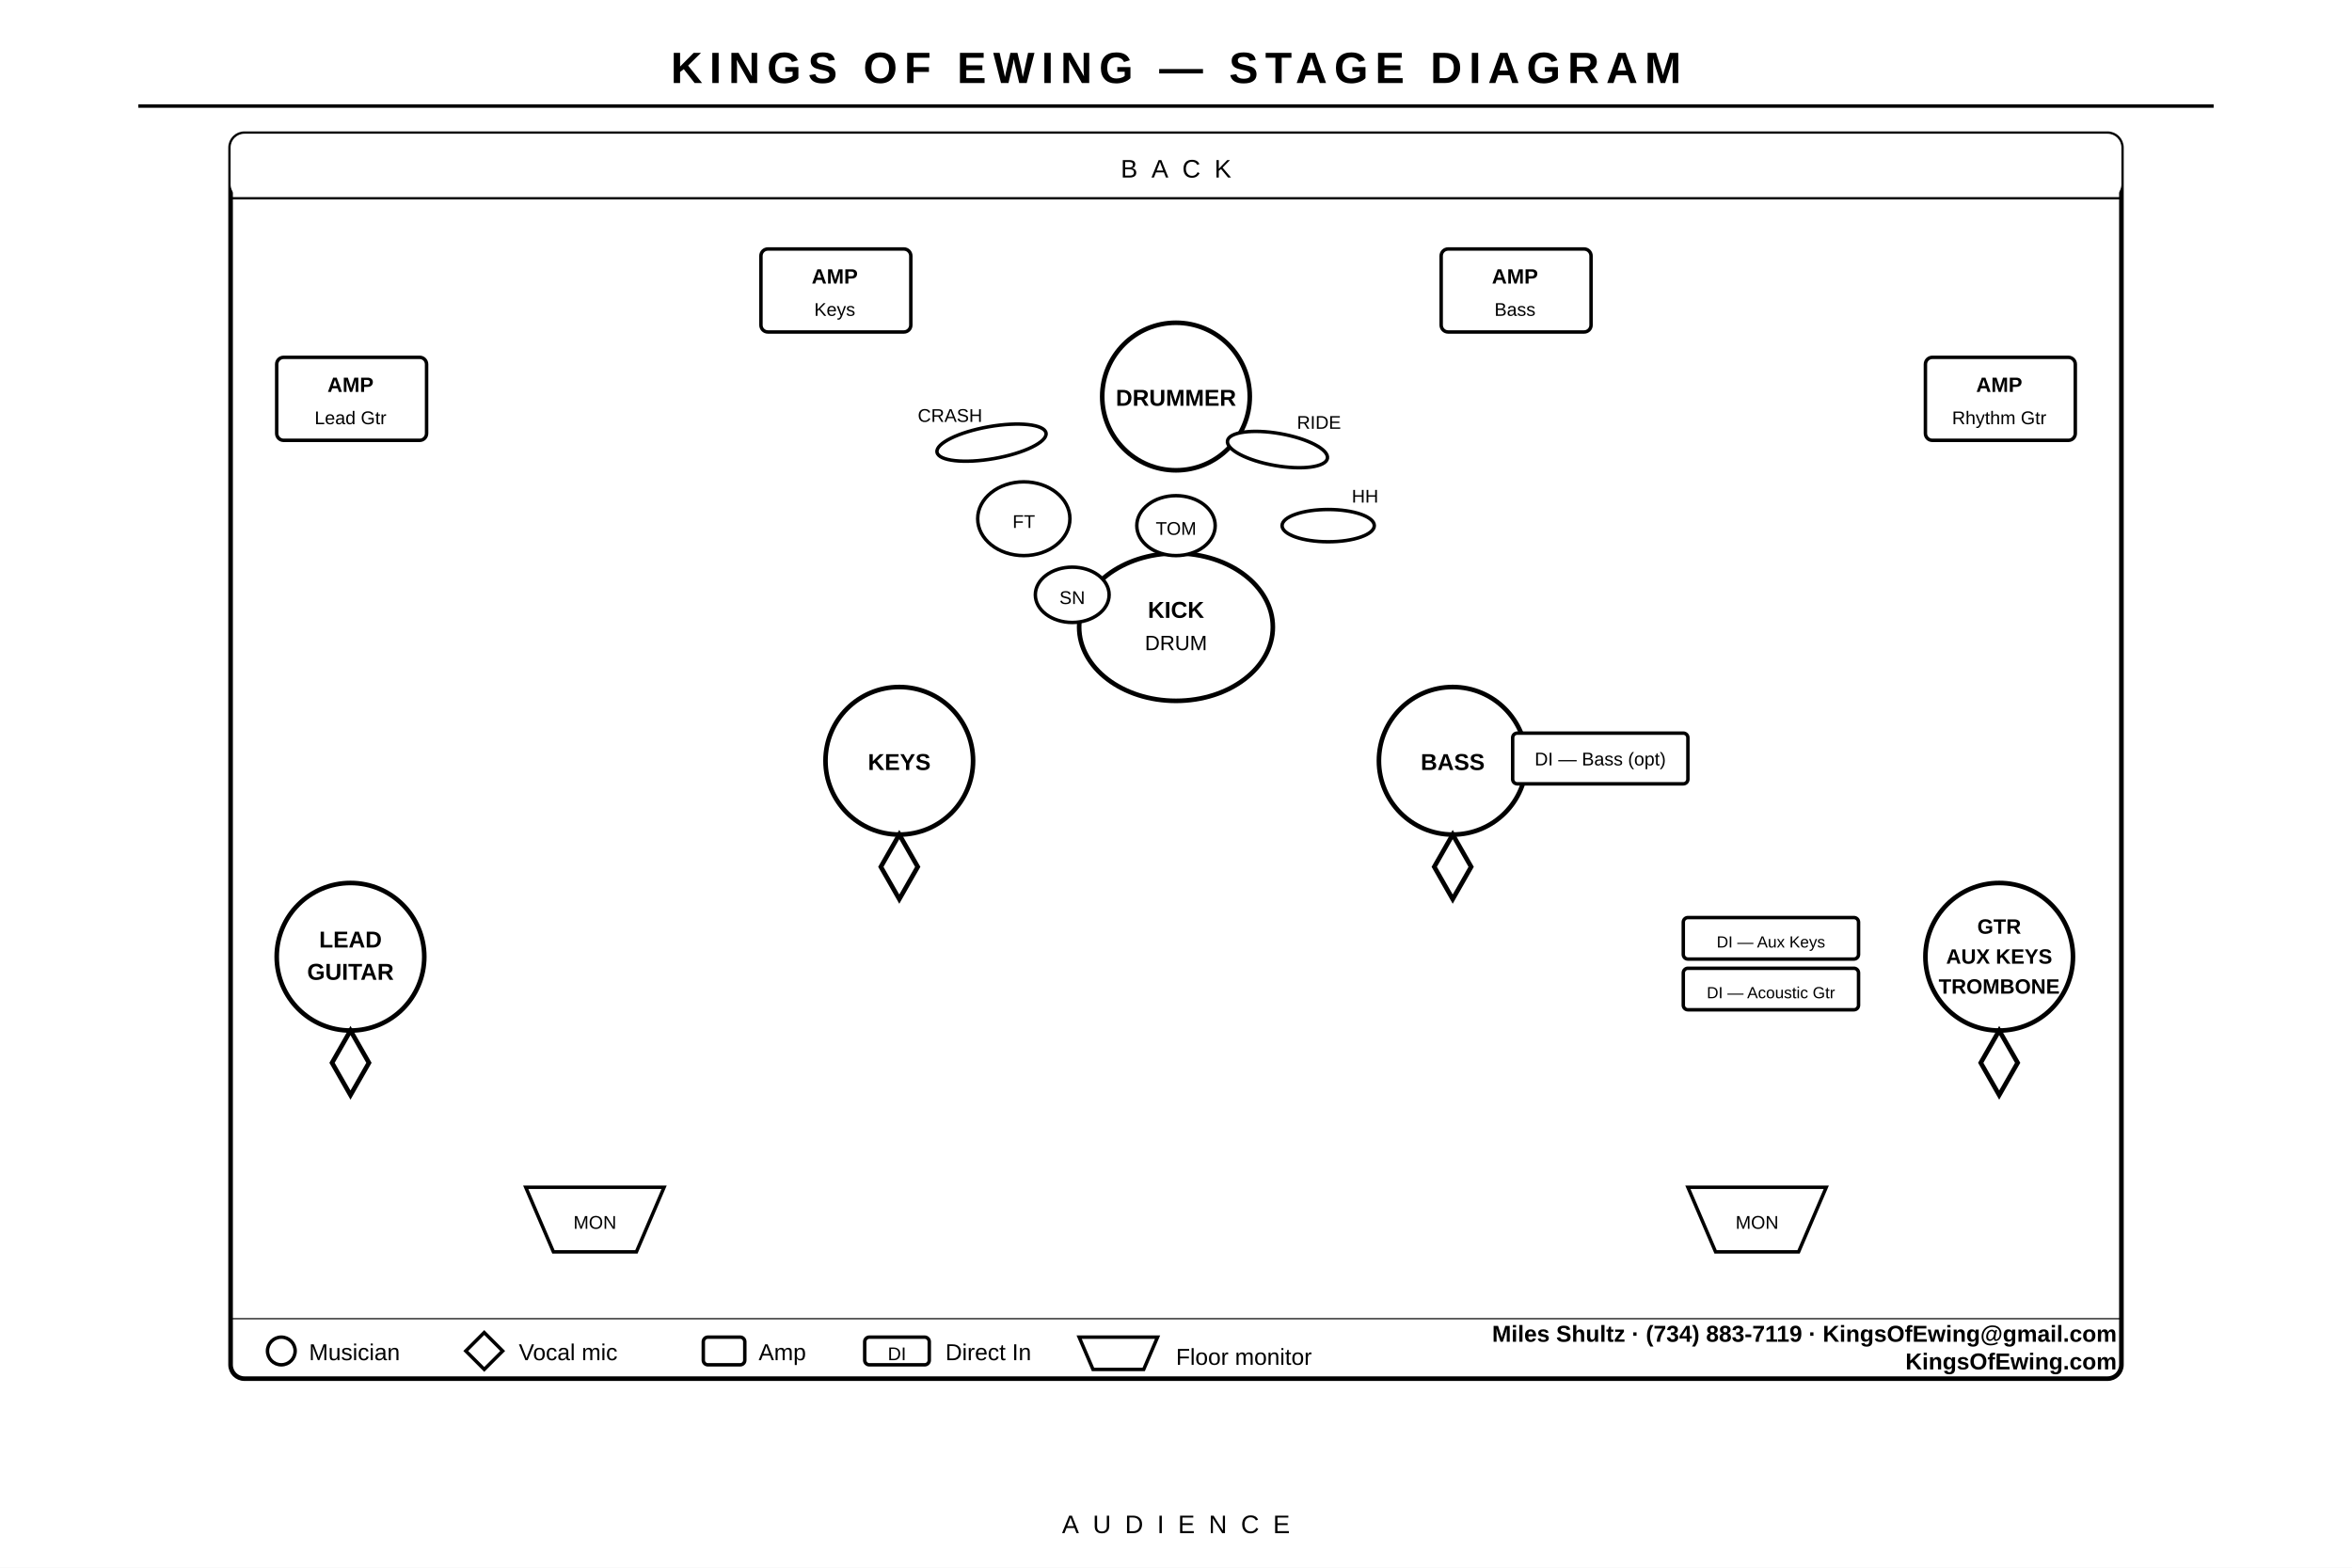
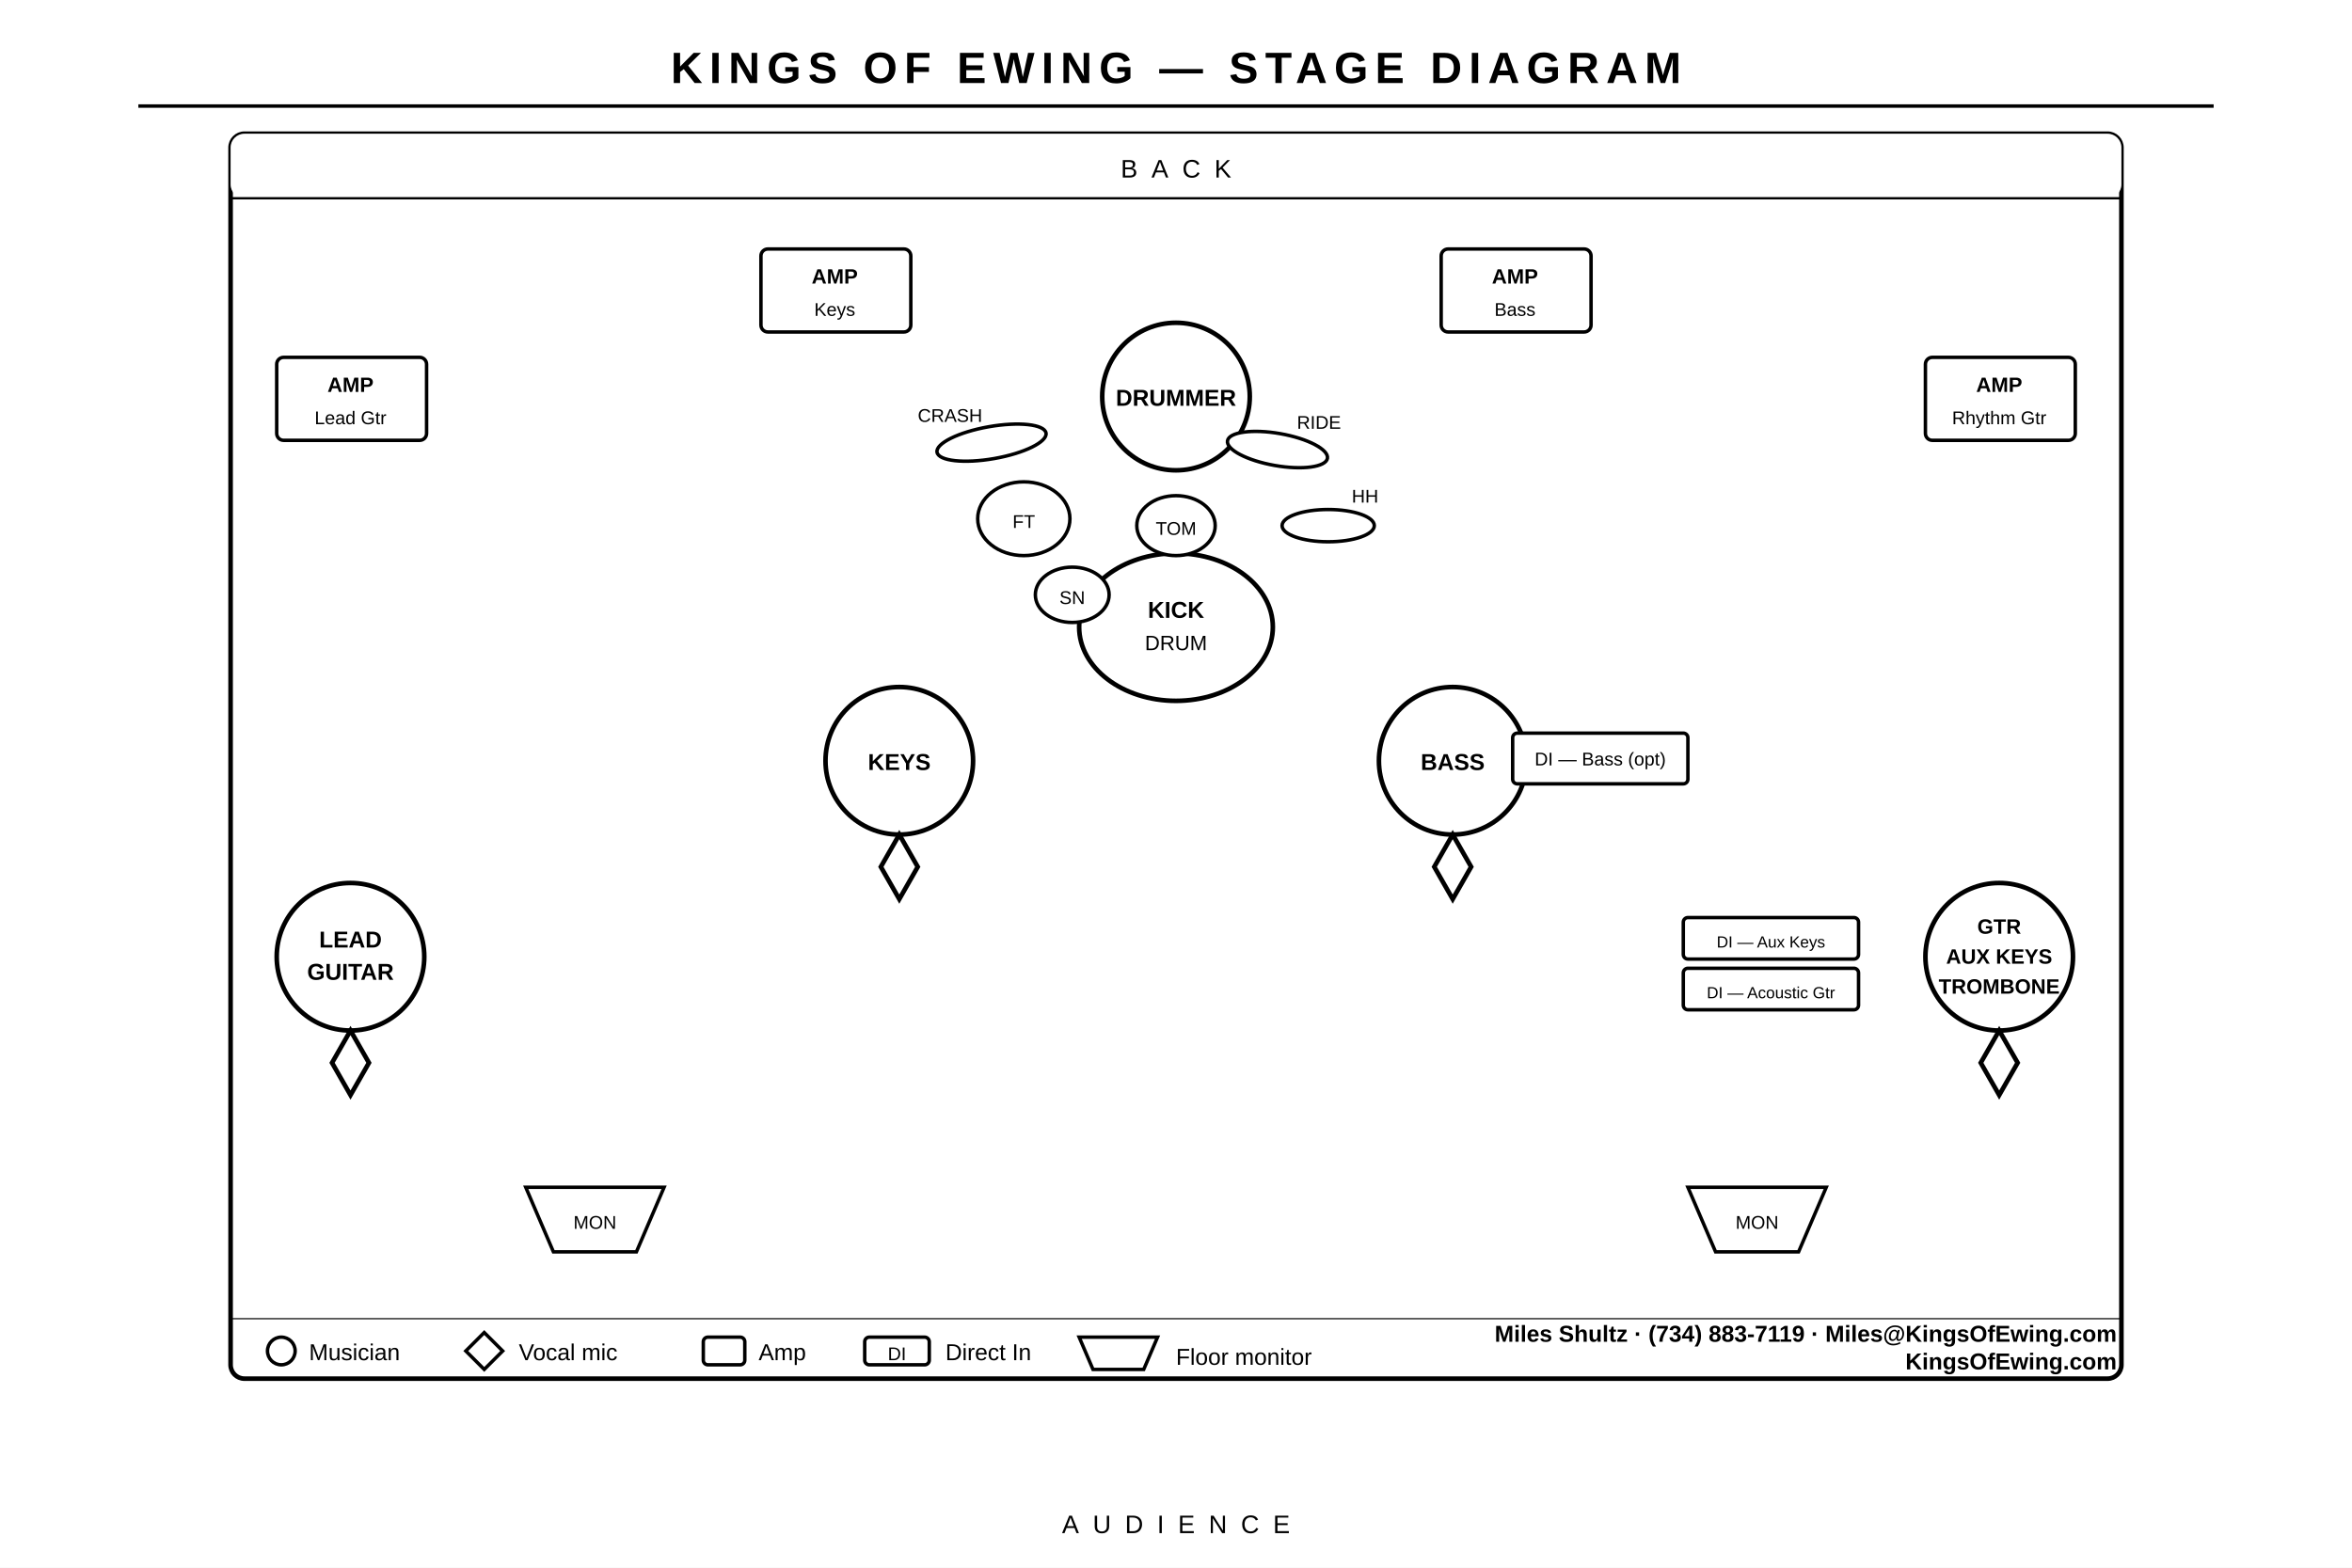
<svg xmlns="http://www.w3.org/2000/svg" width="1020" height="680" viewBox="0 0 1020 680" font-family="Arial, sans-serif">
  <rect width="1020" height="680" fill="#ffffff" />
  <text x="510" y="36" text-anchor="middle" font-size="19" font-weight="bold" fill="#000000" letter-spacing="3">KINGS OF EWING — STAGE DIAGRAM</text>
  <line x1="60" y1="46" x2="960" y2="46" stroke="#000000" stroke-width="1.5" />
  <rect x="100" y="58" width="820" height="540" rx="6" fill="#ffffff" stroke="#000000" stroke-width="2" />
  <rect x="100" y="58" width="820" height="28" fill="#ffffff" rx="6" />
  <line x1="100" y1="86" x2="920" y2="86" stroke="#000000" stroke-width="1" />
  <text x="510" y="77" text-anchor="middle" font-size="11" fill="#000000" letter-spacing="6">BACK</text>
  <text x="510" y="665" text-anchor="middle" font-size="11" fill="#000000" letter-spacing="6">AUDIENCE</text>
  <rect x="120" y="155" width="65" height="36" rx="3" fill="#ffffff" stroke="#000000" stroke-width="1.5" />
  <text x="152" y="170" text-anchor="middle" font-size="9" fill="#000000" font-weight="bold">AMP</text>
  <text x="152" y="184" text-anchor="middle" font-size="8" fill="#000000">Lead Gtr</text>
  <rect x="330" y="108" width="65" height="36" rx="3" fill="#ffffff" stroke="#000000" stroke-width="1.5" />
  <text x="362" y="123" text-anchor="middle" font-size="9" fill="#000000" font-weight="bold">AMP</text>
  <text x="362" y="137" text-anchor="middle" font-size="8" fill="#000000">Keys</text>
  <rect x="625" y="108" width="65" height="36" rx="3" fill="#ffffff" stroke="#000000" stroke-width="1.5" />
  <text x="657" y="123" text-anchor="middle" font-size="9" fill="#000000" font-weight="bold">AMP</text>
  <text x="657" y="137" text-anchor="middle" font-size="8" fill="#000000">Bass</text>
  <rect x="835" y="155" width="65" height="36" rx="3" fill="#ffffff" stroke="#000000" stroke-width="1.5" />
  <text x="867" y="170" text-anchor="middle" font-size="9" fill="#000000" font-weight="bold">AMP</text>
  <text x="867" y="184" text-anchor="middle" font-size="8" fill="#000000">Rhythm Gtr</text>
  <circle cx="510" cy="172" r="32" fill="#ffffff" stroke="#000000" stroke-width="2" />
  <text x="510" y="176" text-anchor="middle" font-size="10" fill="#000000" font-weight="bold">DRUMMER</text>
  <ellipse cx="510" cy="272" rx="42" ry="32" fill="#ffffff" stroke="#000000" stroke-width="2" />
  <text x="510" y="268" text-anchor="middle" font-size="10" fill="#000000" font-weight="bold">KICK</text>
  <text x="510" y="282" text-anchor="middle" font-size="9" fill="#000000">DRUM</text>
  <ellipse cx="510" cy="228" rx="17" ry="13" fill="#ffffff" stroke="#000000" stroke-width="1.5" />
  <text x="510" y="232" text-anchor="middle" font-size="8" fill="#000000">TOM</text>
  <ellipse cx="465" cy="258" rx="16" ry="12" fill="#ffffff" stroke="#000000" stroke-width="1.5" />
  <text x="465" y="262" text-anchor="middle" font-size="8" fill="#000000">SN</text>
  <ellipse cx="444" cy="225" rx="20" ry="16" fill="#ffffff" stroke="#000000" stroke-width="1.5" />
  <text x="444" y="229" text-anchor="middle" font-size="8" fill="#000000">FT</text>
  <ellipse cx="430" cy="192" rx="24" ry="7" fill="#ffffff" stroke="#000000" stroke-width="1.5" transform="rotate(-10,430,192)" />
  <text x="412" y="183" text-anchor="middle" font-size="8" fill="#000000">CRASH</text>
  <ellipse cx="576" cy="228" rx="20" ry="7" fill="#ffffff" stroke="#000000" stroke-width="1.5" />
  <text x="592" y="218" text-anchor="middle" font-size="8" fill="#000000">HH</text>
  <ellipse cx="554" cy="195" rx="22" ry="7" fill="#ffffff" stroke="#000000" stroke-width="1.5" transform="rotate(10,554,195)" />
  <text x="572" y="186" text-anchor="middle" font-size="8" fill="#000000">RIDE</text>
  <circle cx="152" cy="415" r="32" fill="#ffffff" stroke="#000000" stroke-width="2" />
  <text x="152" y="411" text-anchor="middle" font-size="10" fill="#000000" font-weight="bold">LEAD</text>
  <text x="152" y="425" text-anchor="middle" font-size="10" fill="#000000" font-weight="bold">GUITAR</text>
  <polygon points="152,447 160,461 152,475 144,461" fill="#ffffff" stroke="#000000" stroke-width="2" />
  <circle cx="390" cy="330" r="32" fill="#ffffff" stroke="#000000" stroke-width="2" />
  <text x="390" y="334" text-anchor="middle" font-size="10" fill="#000000" font-weight="bold">KEYS</text>
  <polygon points="390,362 398,376 390,390 382,376" fill="#ffffff" stroke="#000000" stroke-width="2" />
  <circle cx="630" cy="330" r="32" fill="#ffffff" stroke="#000000" stroke-width="2" />
  <text x="630" y="334" text-anchor="middle" font-size="10" fill="#000000" font-weight="bold">BASS</text>
  <polygon points="630,362 638,376 630,390 622,376" fill="#ffffff" stroke="#000000" stroke-width="2" />
  <rect x="656" y="318" width="76" height="22" rx="2" fill="#ffffff" stroke="#000000" stroke-width="1.5" />
  <text x="694" y="332" text-anchor="middle" font-size="8" fill="#000000">DI — Bass (opt)</text>
  <circle cx="867" cy="415" r="32" fill="#ffffff" stroke="#000000" stroke-width="2" />
  <text x="867" y="405" text-anchor="middle" font-size="9" fill="#000000" font-weight="bold">GTR</text>
  <text x="867" y="418" text-anchor="middle" font-size="9" fill="#000000" font-weight="bold">AUX KEYS</text>
  <text x="867" y="431" text-anchor="middle" font-size="9" fill="#000000" font-weight="bold">TROMBONE</text>
  <polygon points="867,447 875,461 867,475 859,461" fill="#ffffff" stroke="#000000" stroke-width="2" />
  <rect x="730" y="398" width="76" height="18" rx="2" fill="#ffffff" stroke="#000000" stroke-width="1.5" />
  <text x="768" y="411" text-anchor="middle" font-size="7" fill="#000000">DI — Aux Keys</text>
  <rect x="730" y="420" width="76" height="18" rx="2" fill="#ffffff" stroke="#000000" stroke-width="1.5" />
  <text x="768" y="433" text-anchor="middle" font-size="7" fill="#000000">DI — Acoustic Gtr</text>
  <polygon points="228,515 288,515 276,543 240,543" fill="#ffffff" stroke="#000000" stroke-width="1.5" />
  <text x="258" y="533" text-anchor="middle" font-size="8" fill="#000000">MON</text>
  <polygon points="732,515 792,515 780,543 744,543" fill="#ffffff" stroke="#000000" stroke-width="1.5" />
  <text x="762" y="533" text-anchor="middle" font-size="8" fill="#000000">MON</text>
  <line x1="100" y1="572" x2="920" y2="572" stroke="#000000" stroke-width="0.5" />
  <circle cx="122" cy="586" r="6" fill="#ffffff" stroke="#000000" stroke-width="1.5" />
  <text x="134" y="590" font-size="10" fill="#000000">Musician</text>
  <polygon points="210,578 218,586 210,594 202,586" fill="#ffffff" stroke="#000000" stroke-width="1.5" />
  <text x="225" y="590" font-size="10" fill="#000000">Vocal mic</text>
  <rect x="305" y="580" width="18" height="12" rx="2" fill="#ffffff" stroke="#000000" stroke-width="1.5" />
  <text x="329" y="590" font-size="10" fill="#000000">Amp</text>
  <rect x="375" y="580" width="28" height="12" rx="2" fill="#ffffff" stroke="#000000" stroke-width="1.5" />
  <text x="389" y="590" text-anchor="middle" font-size="8" fill="#000000">DI</text>
  <text x="410" y="590" font-size="10" fill="#000000">Direct In</text>
  <polygon points="468,580 502,580 496,594 474,594" fill="#ffffff" stroke="#000000" stroke-width="1.5" />
  <text x="510" y="592" font-size="10" fill="#000000">Floor monitor</text>
-   <text x="918" y="582" text-anchor="end" font-size="10" fill="#000000" font-weight="bold">Miles Shultz · (734) 883-7119 · KingsOfEwing@gmail.com</text>
+   <text x="918" y="582" text-anchor="end" font-size="10" fill="#000000" font-weight="bold">Miles Shultz · (734) 883-7119 · Miles@KingsOfEwing.com</text>
  <text x="918" y="594" text-anchor="end" font-size="10" fill="#000000" font-weight="bold">KingsOfEwing.com</text>
</svg>
